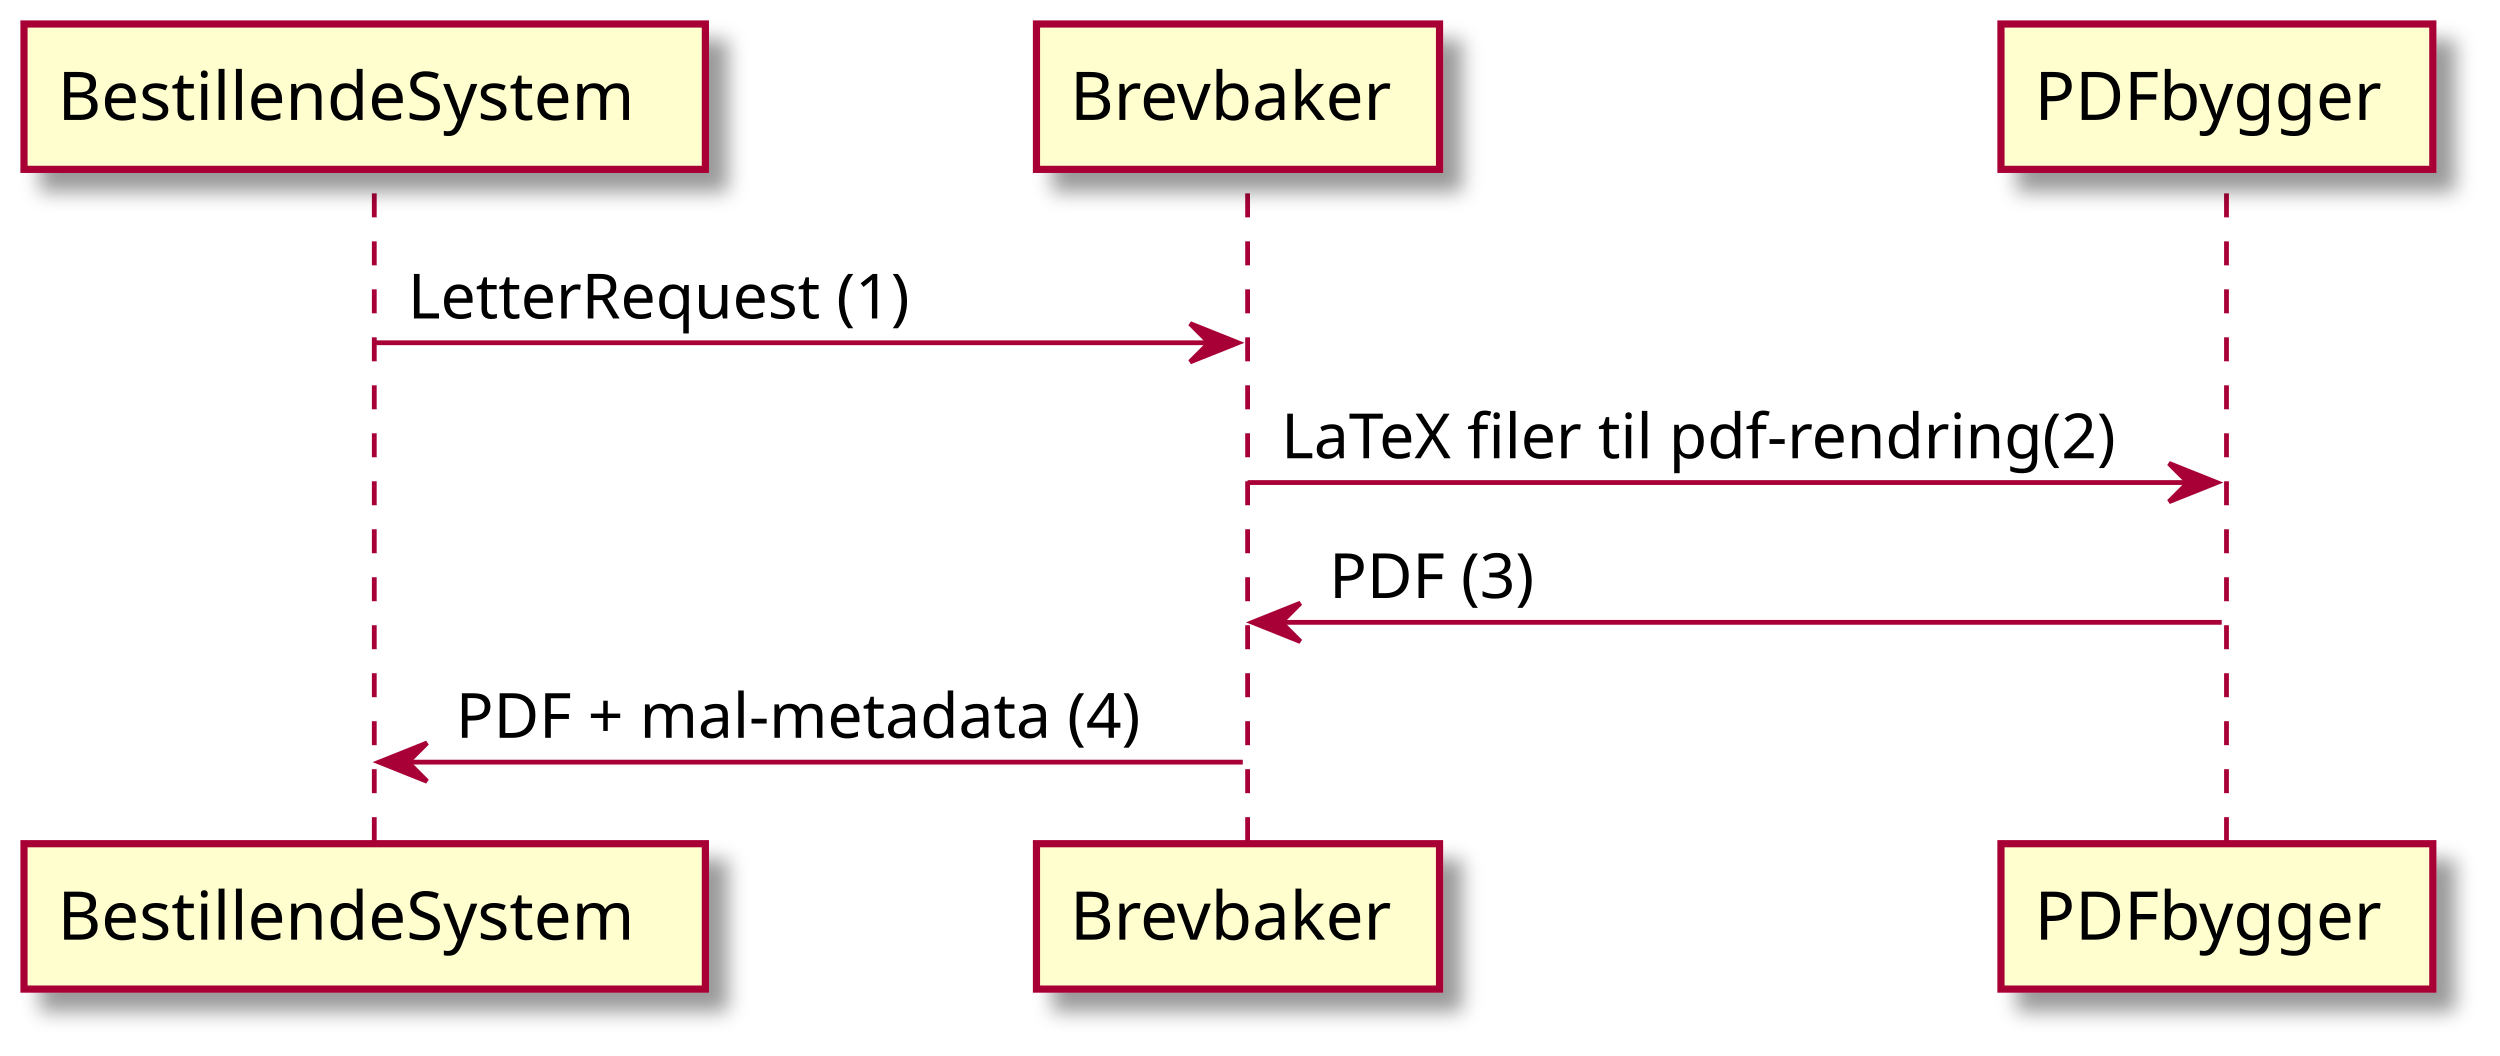
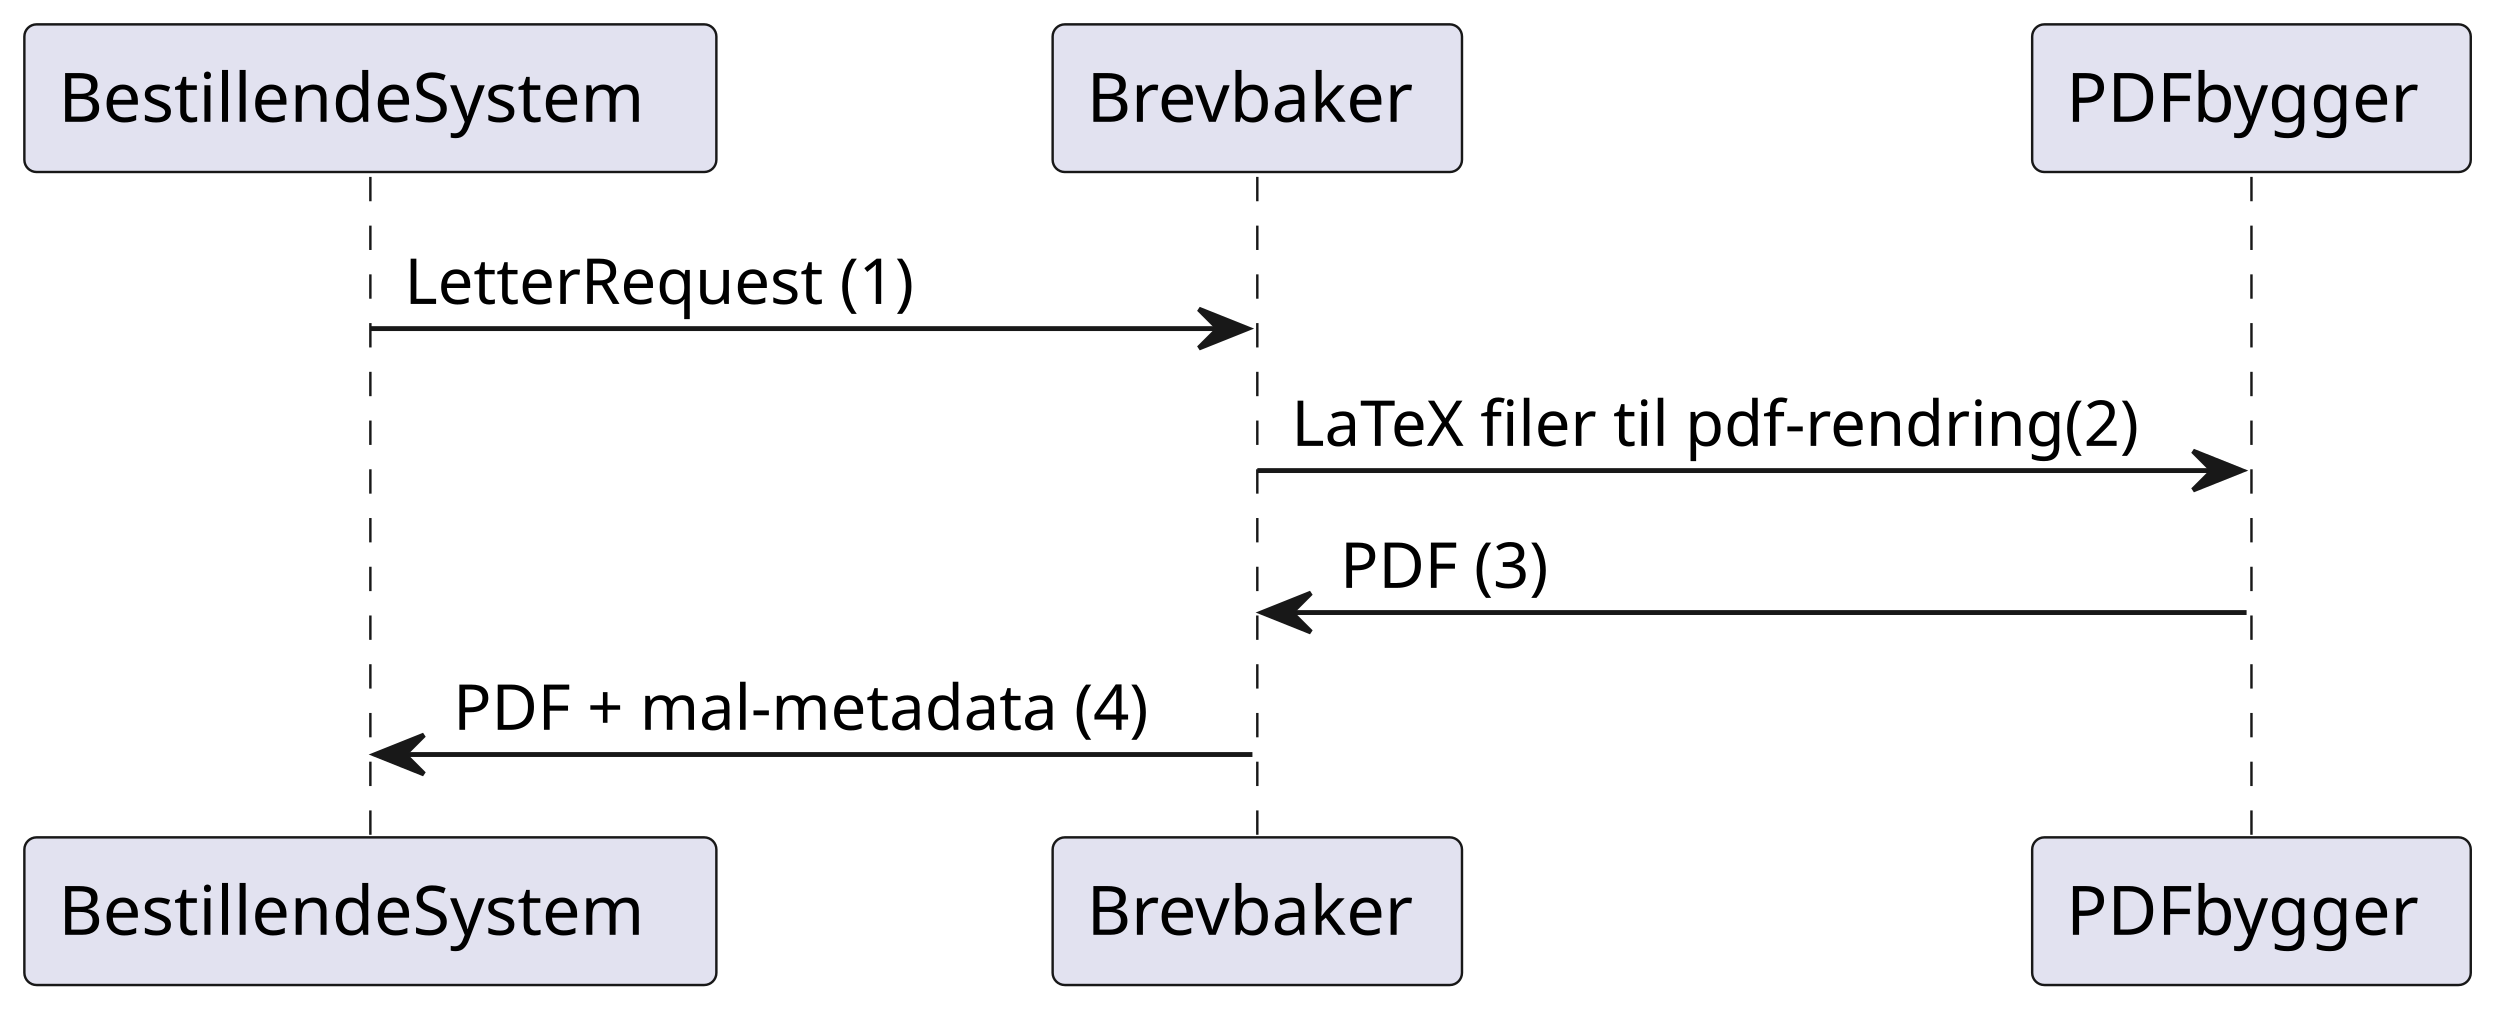
- <svg xmlns="http://www.w3.org/2000/svg" contentScriptType="application/ecmascript" contentStyleType="text/css" height="220px" preserveAspectRatio="none" style="width:521px;height:220px;background:#FFFFFF;" version="1.1" viewBox="0 0 521 220" width="521px" zoomAndPan="magnify">
-   <defs>
-     <filter height="300%" id="f8tktpmcj21l7" width="300%" x="-1" y="-1">
-       <feGaussianBlur result="blurOut" stdDeviation="2.0" />
-       <feColorMatrix in="blurOut" result="blurOut2" type="matrix" values="0 0 0 0 0 0 0 0 0 0 0 0 0 0 0 0 0 0 .4 0" />
-       <feOffset dx="4.0" dy="4.0" in="blurOut2" result="blurOut3" />
-       <feBlend in="SourceGraphic" in2="blurOut3" mode="normal" />
-     </filter>
-   </defs>
+ <svg xmlns="http://www.w3.org/2000/svg" contentStyleType="text/css" height="208px" preserveAspectRatio="none" style="width:513px;height:208px;background:#FFFFFF;" version="1.1" viewBox="0 0 513 208" width="513px" zoomAndPan="magnify">
+   <defs />
  <g>
-     <line style="stroke:#A80036;stroke-width:1.0;stroke-dasharray:5.0,5.0;" x1="78" x2="78" y1="40.297" y2="176.828" />
-     <line style="stroke:#A80036;stroke-width:1.0;stroke-dasharray:5.0,5.0;" x1="260" x2="260" y1="40.297" y2="176.828" />
-     <line style="stroke:#A80036;stroke-width:1.0;stroke-dasharray:5.0,5.0;" x1="464" x2="464" y1="40.297" y2="176.828" />
-     <rect fill="#FEFECE" filter="url(#f8tktpmcj21l7)" height="30.297" style="stroke:#A80036;stroke-width:1.5;" width="142" x="5" y="5" />
+     <line style="stroke:#181818;stroke-width:0.5;stroke-dasharray:5.0,5.0;" x1="76" x2="76" y1="36.297" y2="172.828" />
+     <line style="stroke:#181818;stroke-width:0.5;stroke-dasharray:5.0,5.0;" x1="258" x2="258" y1="36.297" y2="172.828" />
+     <line style="stroke:#181818;stroke-width:0.5;stroke-dasharray:5.0,5.0;" x1="462" x2="462" y1="36.297" y2="172.828" />
+     <rect fill="#E2E2F0" height="30.297" rx="2.5" ry="2.5" style="stroke:#181818;stroke-width:0.5;" width="142" x="5" y="5" />
    <text fill="#000000" font-family="sans-serif" font-size="14" lengthAdjust="spacing" textLength="128" x="12" y="24.995">BestillendeSystem</text>
-     <rect fill="#FEFECE" filter="url(#f8tktpmcj21l7)" height="30.297" style="stroke:#A80036;stroke-width:1.5;" width="142" x="5" y="175.828" />
-     <text fill="#000000" font-family="sans-serif" font-size="14" lengthAdjust="spacing" textLength="128" x="12" y="195.823">BestillendeSystem</text>
-     <rect fill="#FEFECE" filter="url(#f8tktpmcj21l7)" height="30.297" style="stroke:#A80036;stroke-width:1.5;" width="84" x="216" y="5" />
+     <rect fill="#E2E2F0" height="30.297" rx="2.5" ry="2.5" style="stroke:#181818;stroke-width:0.5;" width="142" x="5" y="171.828" />
+     <text fill="#000000" font-family="sans-serif" font-size="14" lengthAdjust="spacing" textLength="128" x="12" y="191.823">BestillendeSystem</text>
+     <rect fill="#E2E2F0" height="30.297" rx="2.5" ry="2.5" style="stroke:#181818;stroke-width:0.5;" width="84" x="216" y="5" />
    <text fill="#000000" font-family="sans-serif" font-size="14" lengthAdjust="spacing" textLength="70" x="223" y="24.995">Brevbaker</text>
-     <rect fill="#FEFECE" filter="url(#f8tktpmcj21l7)" height="30.297" style="stroke:#A80036;stroke-width:1.5;" width="84" x="216" y="175.828" />
-     <text fill="#000000" font-family="sans-serif" font-size="14" lengthAdjust="spacing" textLength="70" x="223" y="195.823">Brevbaker</text>
-     <rect fill="#FEFECE" filter="url(#f8tktpmcj21l7)" height="30.297" style="stroke:#A80036;stroke-width:1.5;" width="90" x="417" y="5" />
+     <rect fill="#E2E2F0" height="30.297" rx="2.5" ry="2.5" style="stroke:#181818;stroke-width:0.5;" width="84" x="216" y="171.828" />
+     <text fill="#000000" font-family="sans-serif" font-size="14" lengthAdjust="spacing" textLength="70" x="223" y="191.823">Brevbaker</text>
+     <rect fill="#E2E2F0" height="30.297" rx="2.5" ry="2.5" style="stroke:#181818;stroke-width:0.5;" width="90" x="417" y="5" />
    <text fill="#000000" font-family="sans-serif" font-size="14" lengthAdjust="spacing" textLength="76" x="424" y="24.995">PDFbygger</text>
-     <rect fill="#FEFECE" filter="url(#f8tktpmcj21l7)" height="30.297" style="stroke:#A80036;stroke-width:1.5;" width="90" x="417" y="175.828" />
-     <text fill="#000000" font-family="sans-serif" font-size="14" lengthAdjust="spacing" textLength="76" x="424" y="195.823">PDFbygger</text>
-     <polygon fill="#A80036" points="248,67.43,258,71.43,248,75.43,252,71.43" style="stroke:#A80036;stroke-width:1.0;" />
-     <line style="stroke:#A80036;stroke-width:1.0;" x1="78" x2="254" y1="71.43" y2="71.43" />
-     <text fill="#000000" font-family="sans-serif" font-size="13" lengthAdjust="spacing" textLength="112" x="85" y="66.364">LetterRequest (1)</text>
-     <polygon fill="#A80036" points="452,96.562,462,100.562,452,104.562,456,100.562" style="stroke:#A80036;stroke-width:1.0;" />
-     <line style="stroke:#A80036;stroke-width:1.0;" x1="260" x2="458" y1="100.562" y2="100.562" />
-     <text fill="#000000" font-family="sans-serif" font-size="13" lengthAdjust="spacing" textLength="180" x="267" y="95.497">LaTeX filer til pdf-rendring(2)</text>
-     <polygon fill="#A80036" points="271,125.695,261,129.695,271,133.695,267,129.695" style="stroke:#A80036;stroke-width:1.0;" />
-     <line style="stroke:#A80036;stroke-width:1.0;" x1="265" x2="463" y1="129.695" y2="129.695" />
-     <text fill="#000000" font-family="sans-serif" font-size="13" lengthAdjust="spacing" textLength="47" x="277" y="124.629">PDF (3)</text>
-     <polygon fill="#A80036" points="89,154.828,79,158.828,89,162.828,85,158.828" style="stroke:#A80036;stroke-width:1.0;" />
-     <line style="stroke:#A80036;stroke-width:1.0;" x1="83" x2="259" y1="158.828" y2="158.828" />
-     <text fill="#000000" font-family="sans-serif" font-size="13" lengthAdjust="spacing" textLength="158" x="95" y="153.762">PDF + mal-metadata (4)</text>
+     <rect fill="#E2E2F0" height="30.297" rx="2.5" ry="2.5" style="stroke:#181818;stroke-width:0.5;" width="90" x="417" y="171.828" />
+     <text fill="#000000" font-family="sans-serif" font-size="14" lengthAdjust="spacing" textLength="76" x="424" y="191.823">PDFbygger</text>
+     <polygon fill="#181818" points="246,63.43,256,67.43,246,71.43,250,67.43" style="stroke:#181818;stroke-width:1.0;" />
+     <line style="stroke:#181818;stroke-width:1.0;" x1="76" x2="252" y1="67.43" y2="67.43" />
+     <text fill="#000000" font-family="sans-serif" font-size="13" lengthAdjust="spacing" textLength="112" x="83" y="62.364">LetterRequest (1)</text>
+     <polygon fill="#181818" points="450,92.562,460,96.562,450,100.562,454,96.562" style="stroke:#181818;stroke-width:1.0;" />
+     <line style="stroke:#181818;stroke-width:1.0;" x1="258" x2="456" y1="96.562" y2="96.562" />
+     <text fill="#000000" font-family="sans-serif" font-size="13" lengthAdjust="spacing" textLength="180" x="265" y="91.497">LaTeX filer til pdf-rendring(2)</text>
+     <polygon fill="#181818" points="269,121.695,259,125.695,269,129.695,265,125.695" style="stroke:#181818;stroke-width:1.0;" />
+     <line style="stroke:#181818;stroke-width:1.0;" x1="263" x2="461" y1="125.695" y2="125.695" />
+     <text fill="#000000" font-family="sans-serif" font-size="13" lengthAdjust="spacing" textLength="47" x="275" y="120.629">PDF (3)</text>
+     <polygon fill="#181818" points="87,150.828,77,154.828,87,158.828,83,154.828" style="stroke:#181818;stroke-width:1.0;" />
+     <line style="stroke:#181818;stroke-width:1.0;" x1="81" x2="257" y1="154.828" y2="154.828" />
+     <text fill="#000000" font-family="sans-serif" font-size="13" lengthAdjust="spacing" textLength="158" x="93" y="149.762">PDF + mal-metadata (4)</text>
  </g>
</svg>
